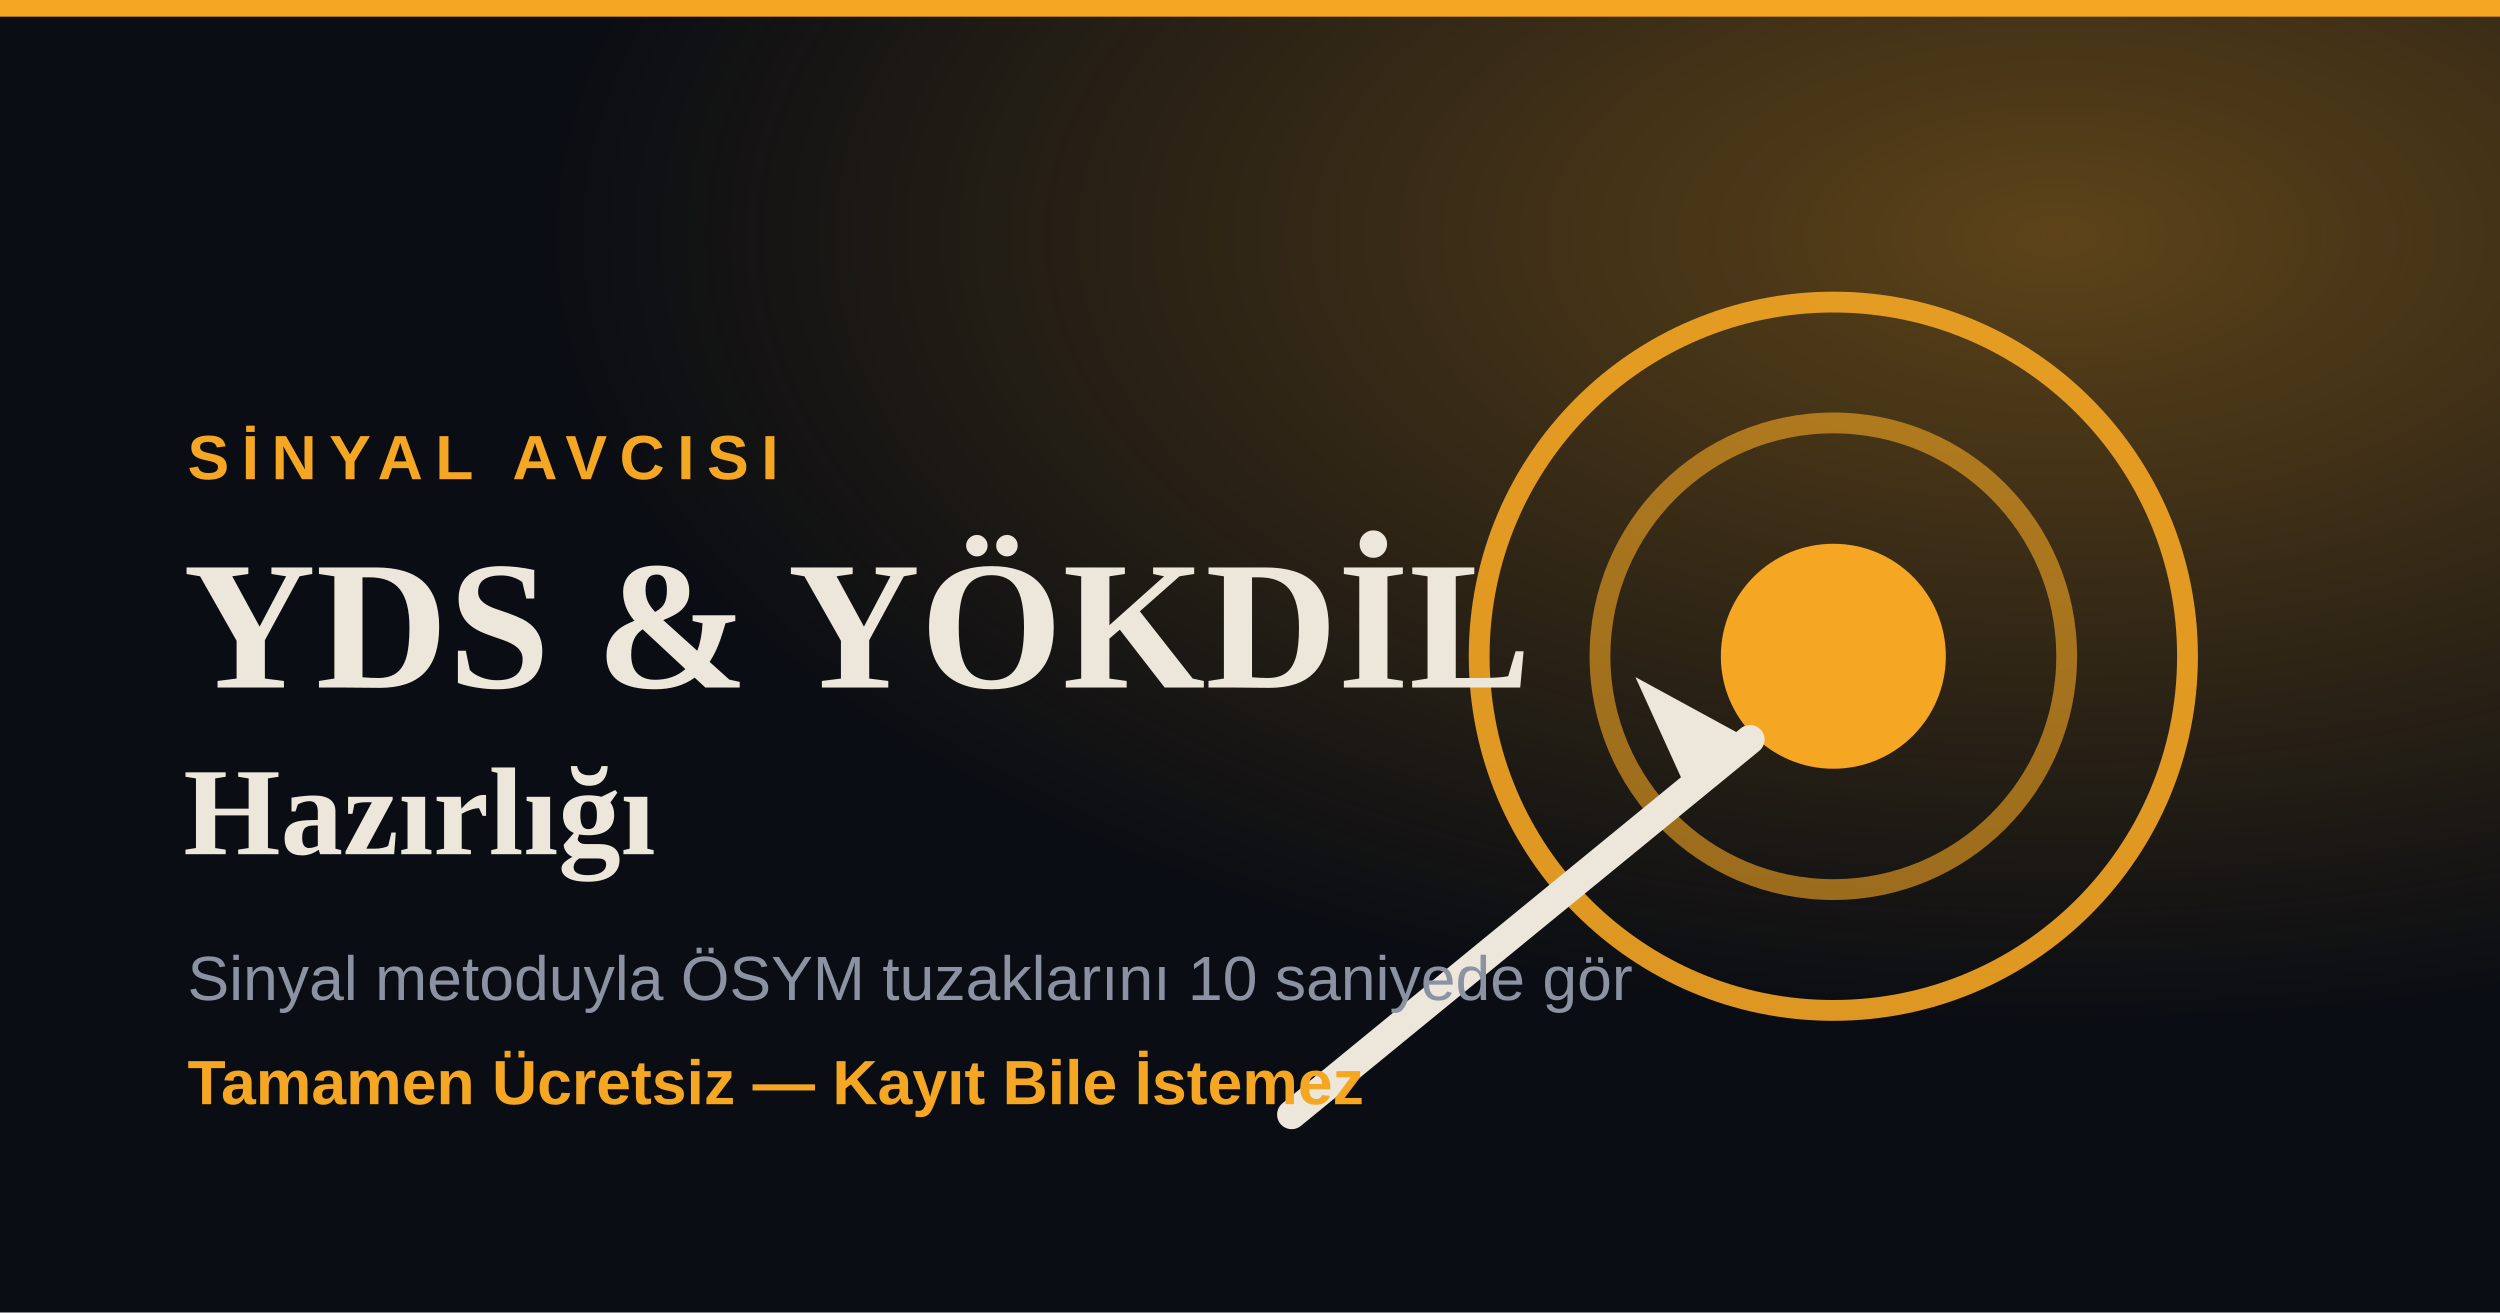
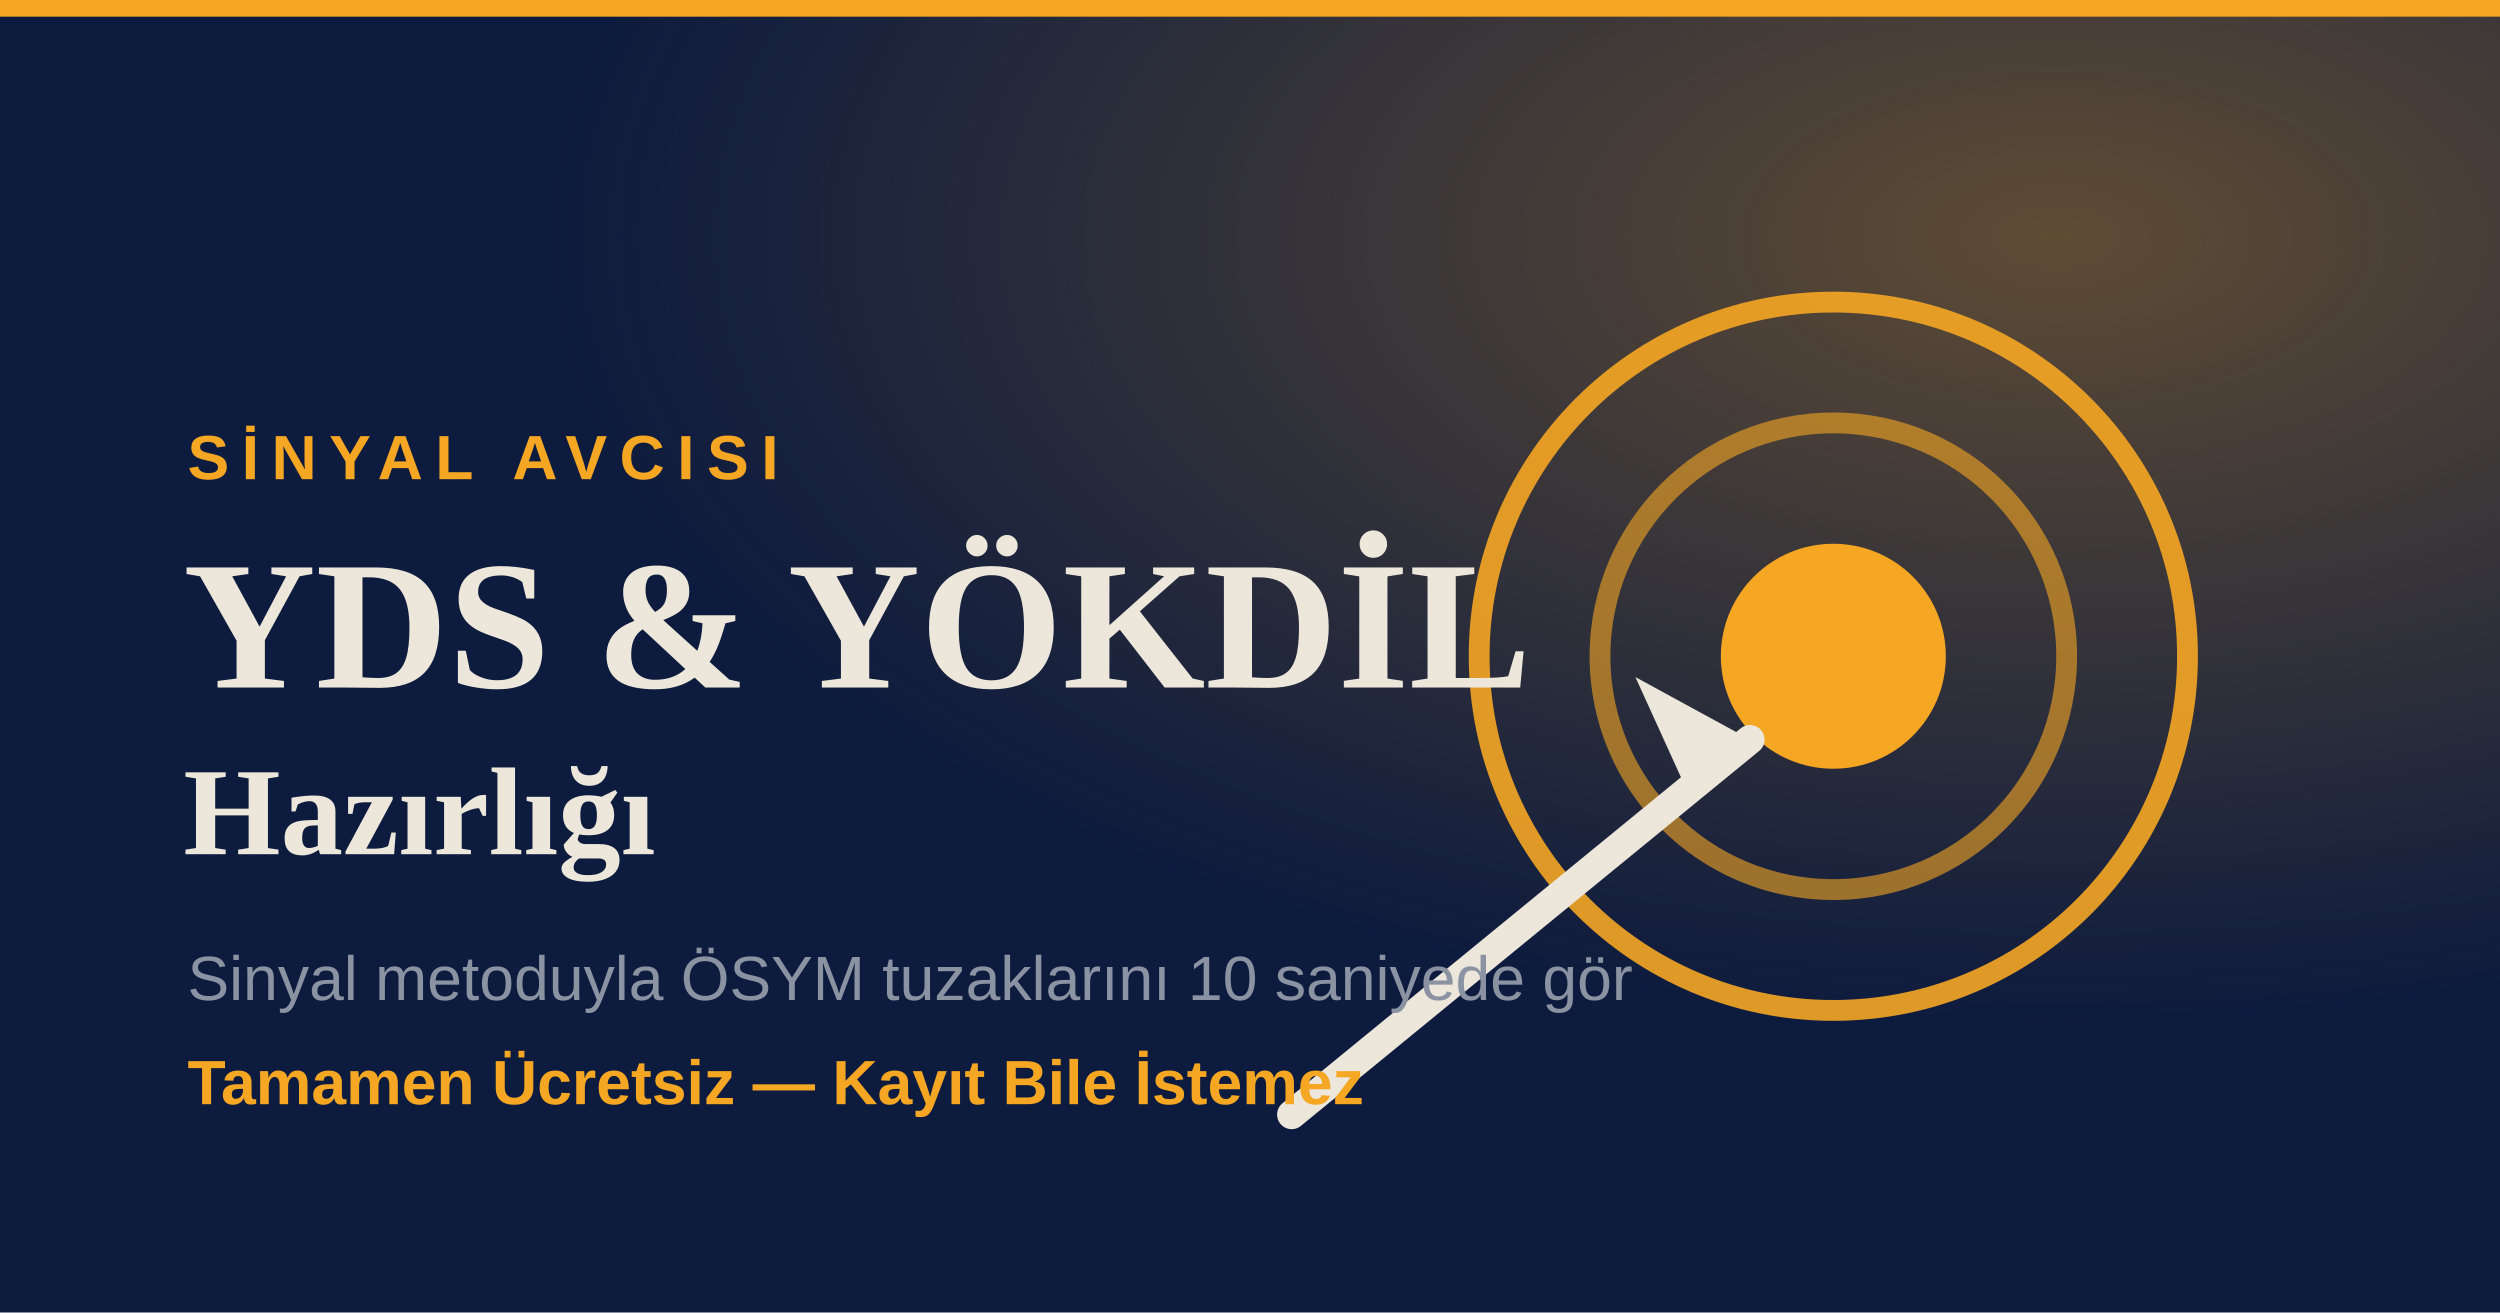
<svg xmlns="http://www.w3.org/2000/svg" width="1200" height="630" viewBox="0 0 1200 630">
  <defs>
    <radialGradient id="glow" cx="82%" cy="18%" r="60%">
      <stop offset="0%" stop-color="#f5a623" stop-opacity="0.35" />
      <stop offset="100%" stop-color="#f5a623" stop-opacity="0" />
    </radialGradient>
  </defs>
-   <rect width="1200" height="630" fill="#0a0d13" />
+   <rect width="1200" height="630" fill="#0d1b3e" />
  <rect width="1200" height="630" fill="url(#glow)" />
  <rect x="0" y="0" width="1200" height="8" fill="#f5a623" />
  <g transform="translate(880,315)">
    <circle r="170" fill="none" stroke="#f5a623" stroke-width="10" opacity="0.9" />
    <circle r="112" fill="none" stroke="#f5a623" stroke-width="10" opacity="0.6" />
    <circle r="54" fill="#f5a623" />
    <line x1="-260" y1="220" x2="-40" y2="40" stroke="#ece7da" stroke-width="14" stroke-linecap="round" />
    <polygon points="-40,40 -95,10 -70,65" fill="#ece7da" />
  </g>
  <text x="90" y="230" font-family="Arial, 'Segoe UI', sans-serif" font-size="30" letter-spacing="6" fill="#f5a623" font-weight="700">SİNYAL AVCISI</text>
  <text x="88" y="330" font-family="Georgia, 'Times New Roman', serif" font-size="88" fill="#ece7da" font-weight="700">YDS &amp; YÖKDİL</text>
  <text x="88" y="410" font-family="Georgia, 'Times New Roman', serif" font-size="60" fill="#ece7da" font-weight="600">Hazırlığı</text>
  <text x="90" y="480" font-family="Arial, 'Segoe UI', sans-serif" font-size="30" fill="#8b93a3">Sinyal metoduyla ÖSYM tuzaklarını 10 saniyede gör</text>
  <text x="90" y="530" font-family="Arial, 'Segoe UI', sans-serif" font-size="30" fill="#f5a623" font-weight="700">Tamamen Ücretsiz — Kayıt Bile İstemez</text>
</svg>
